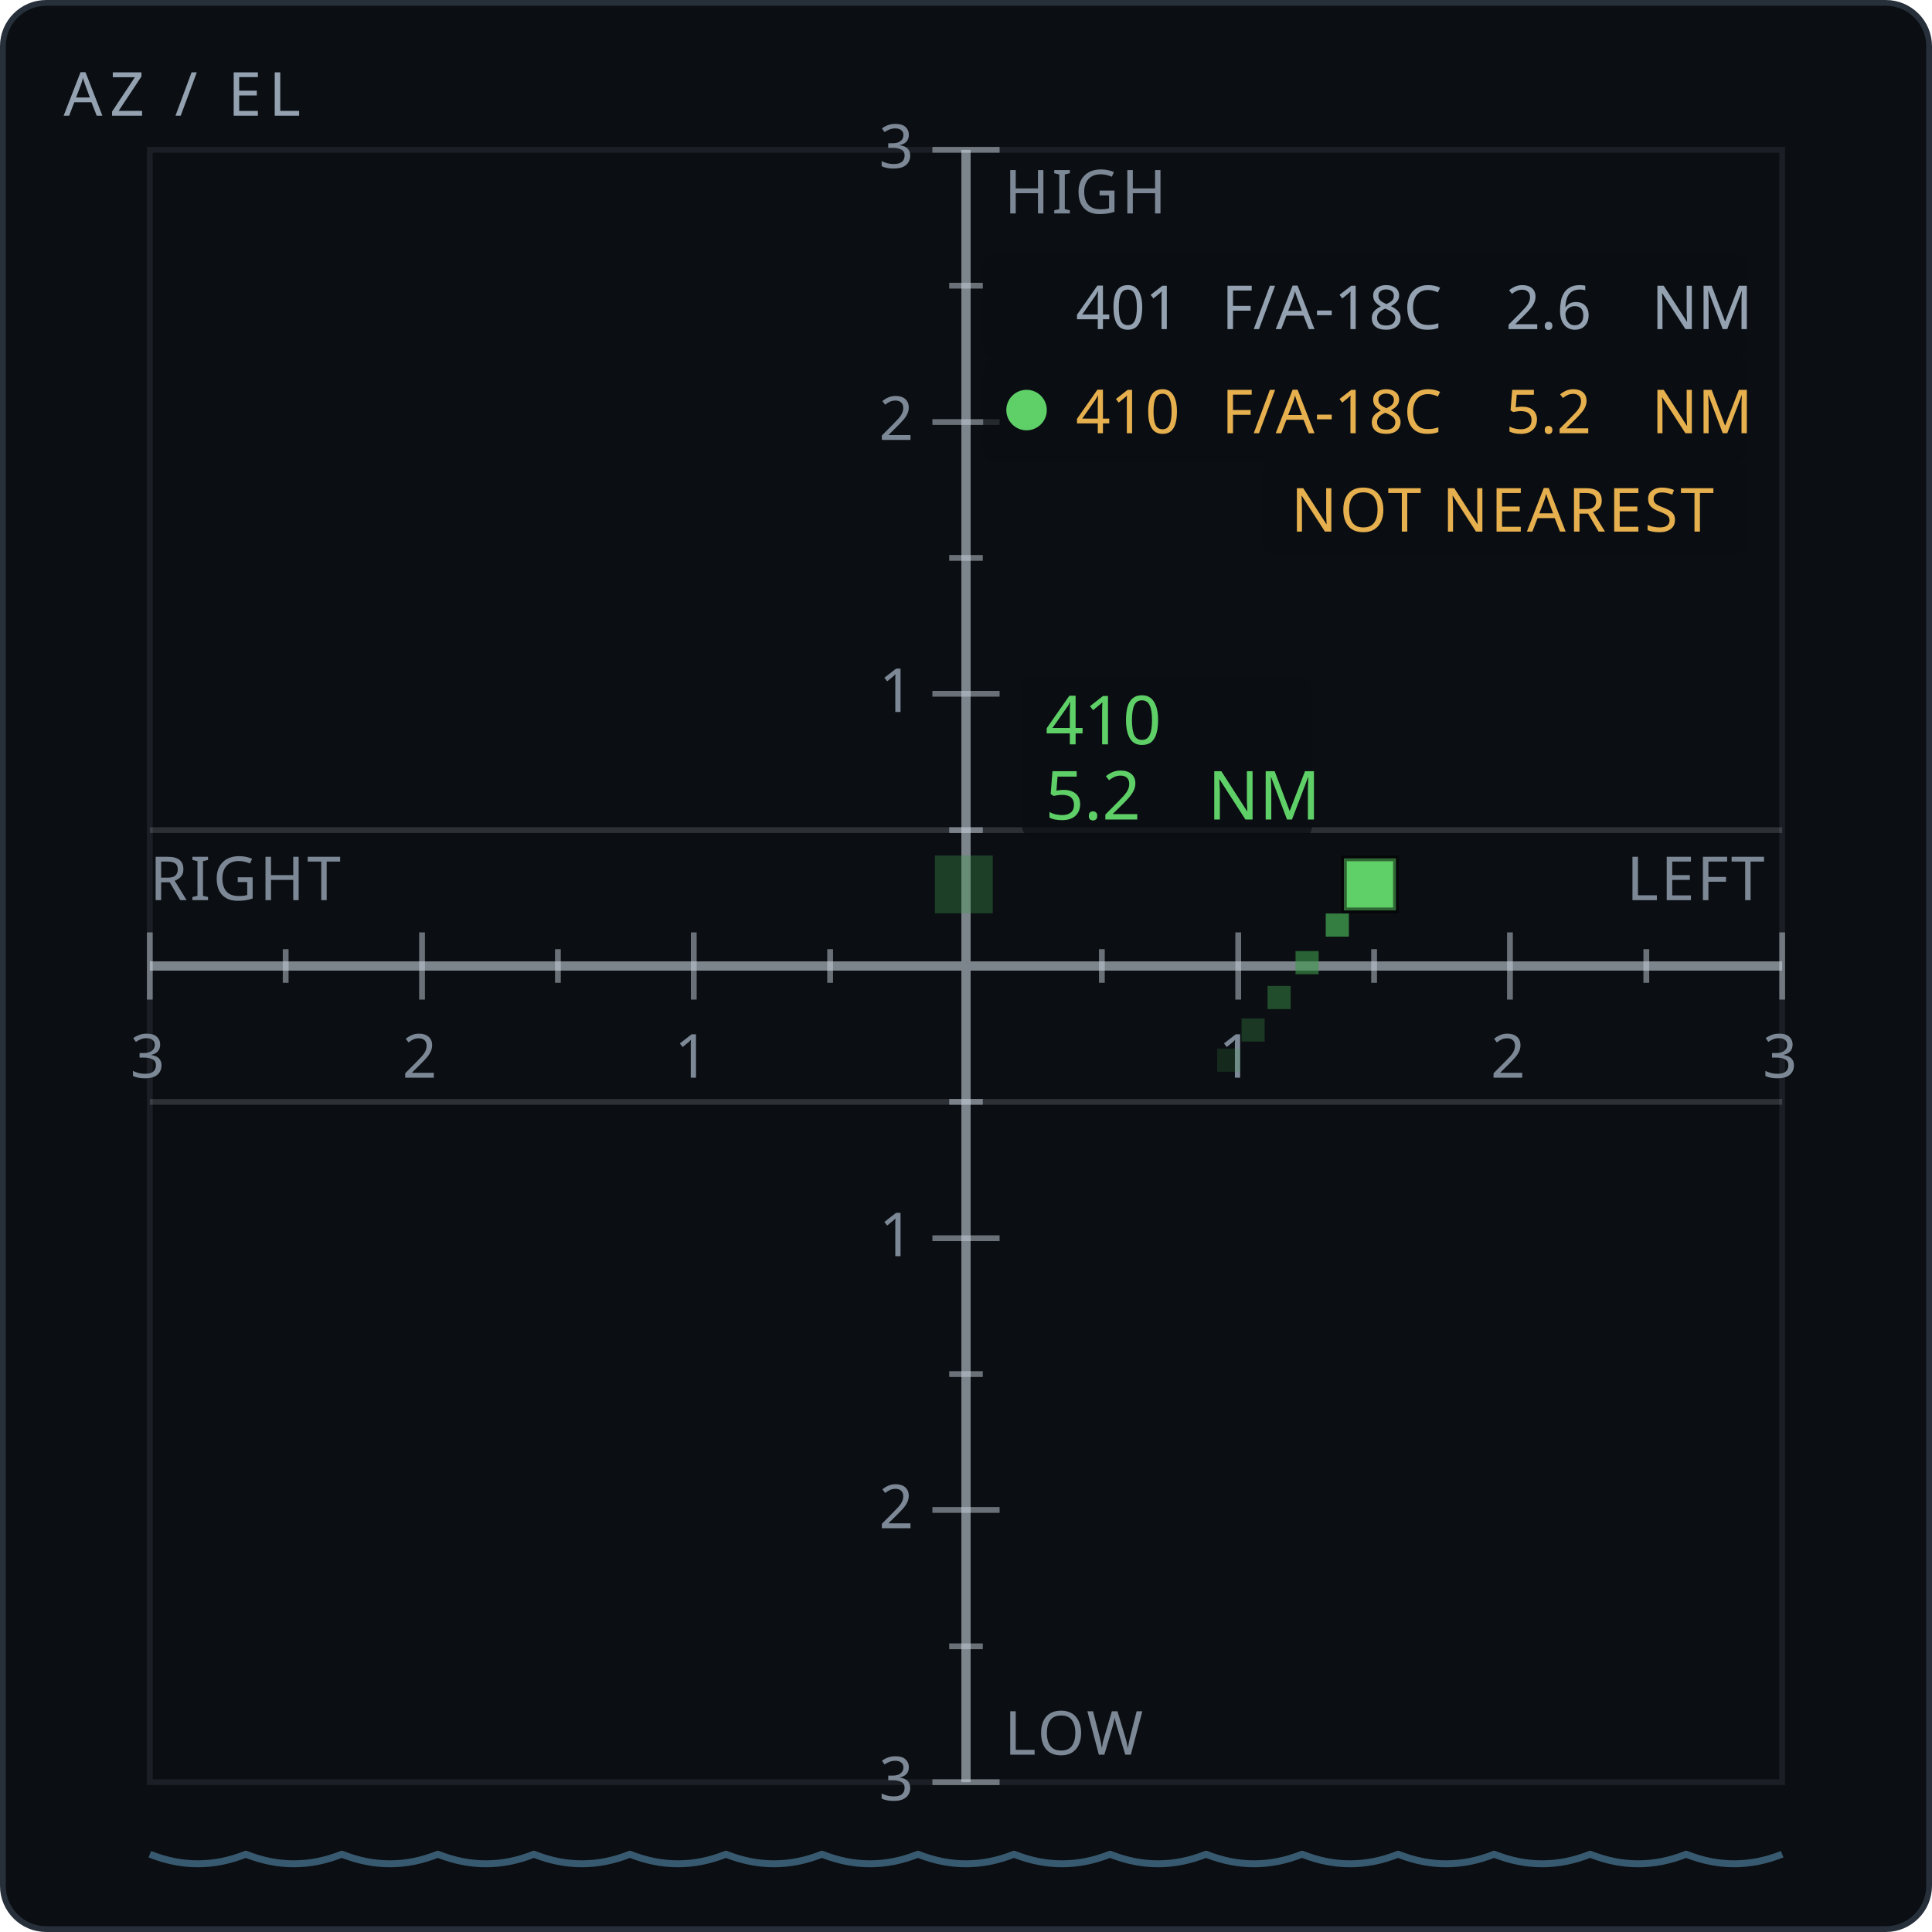
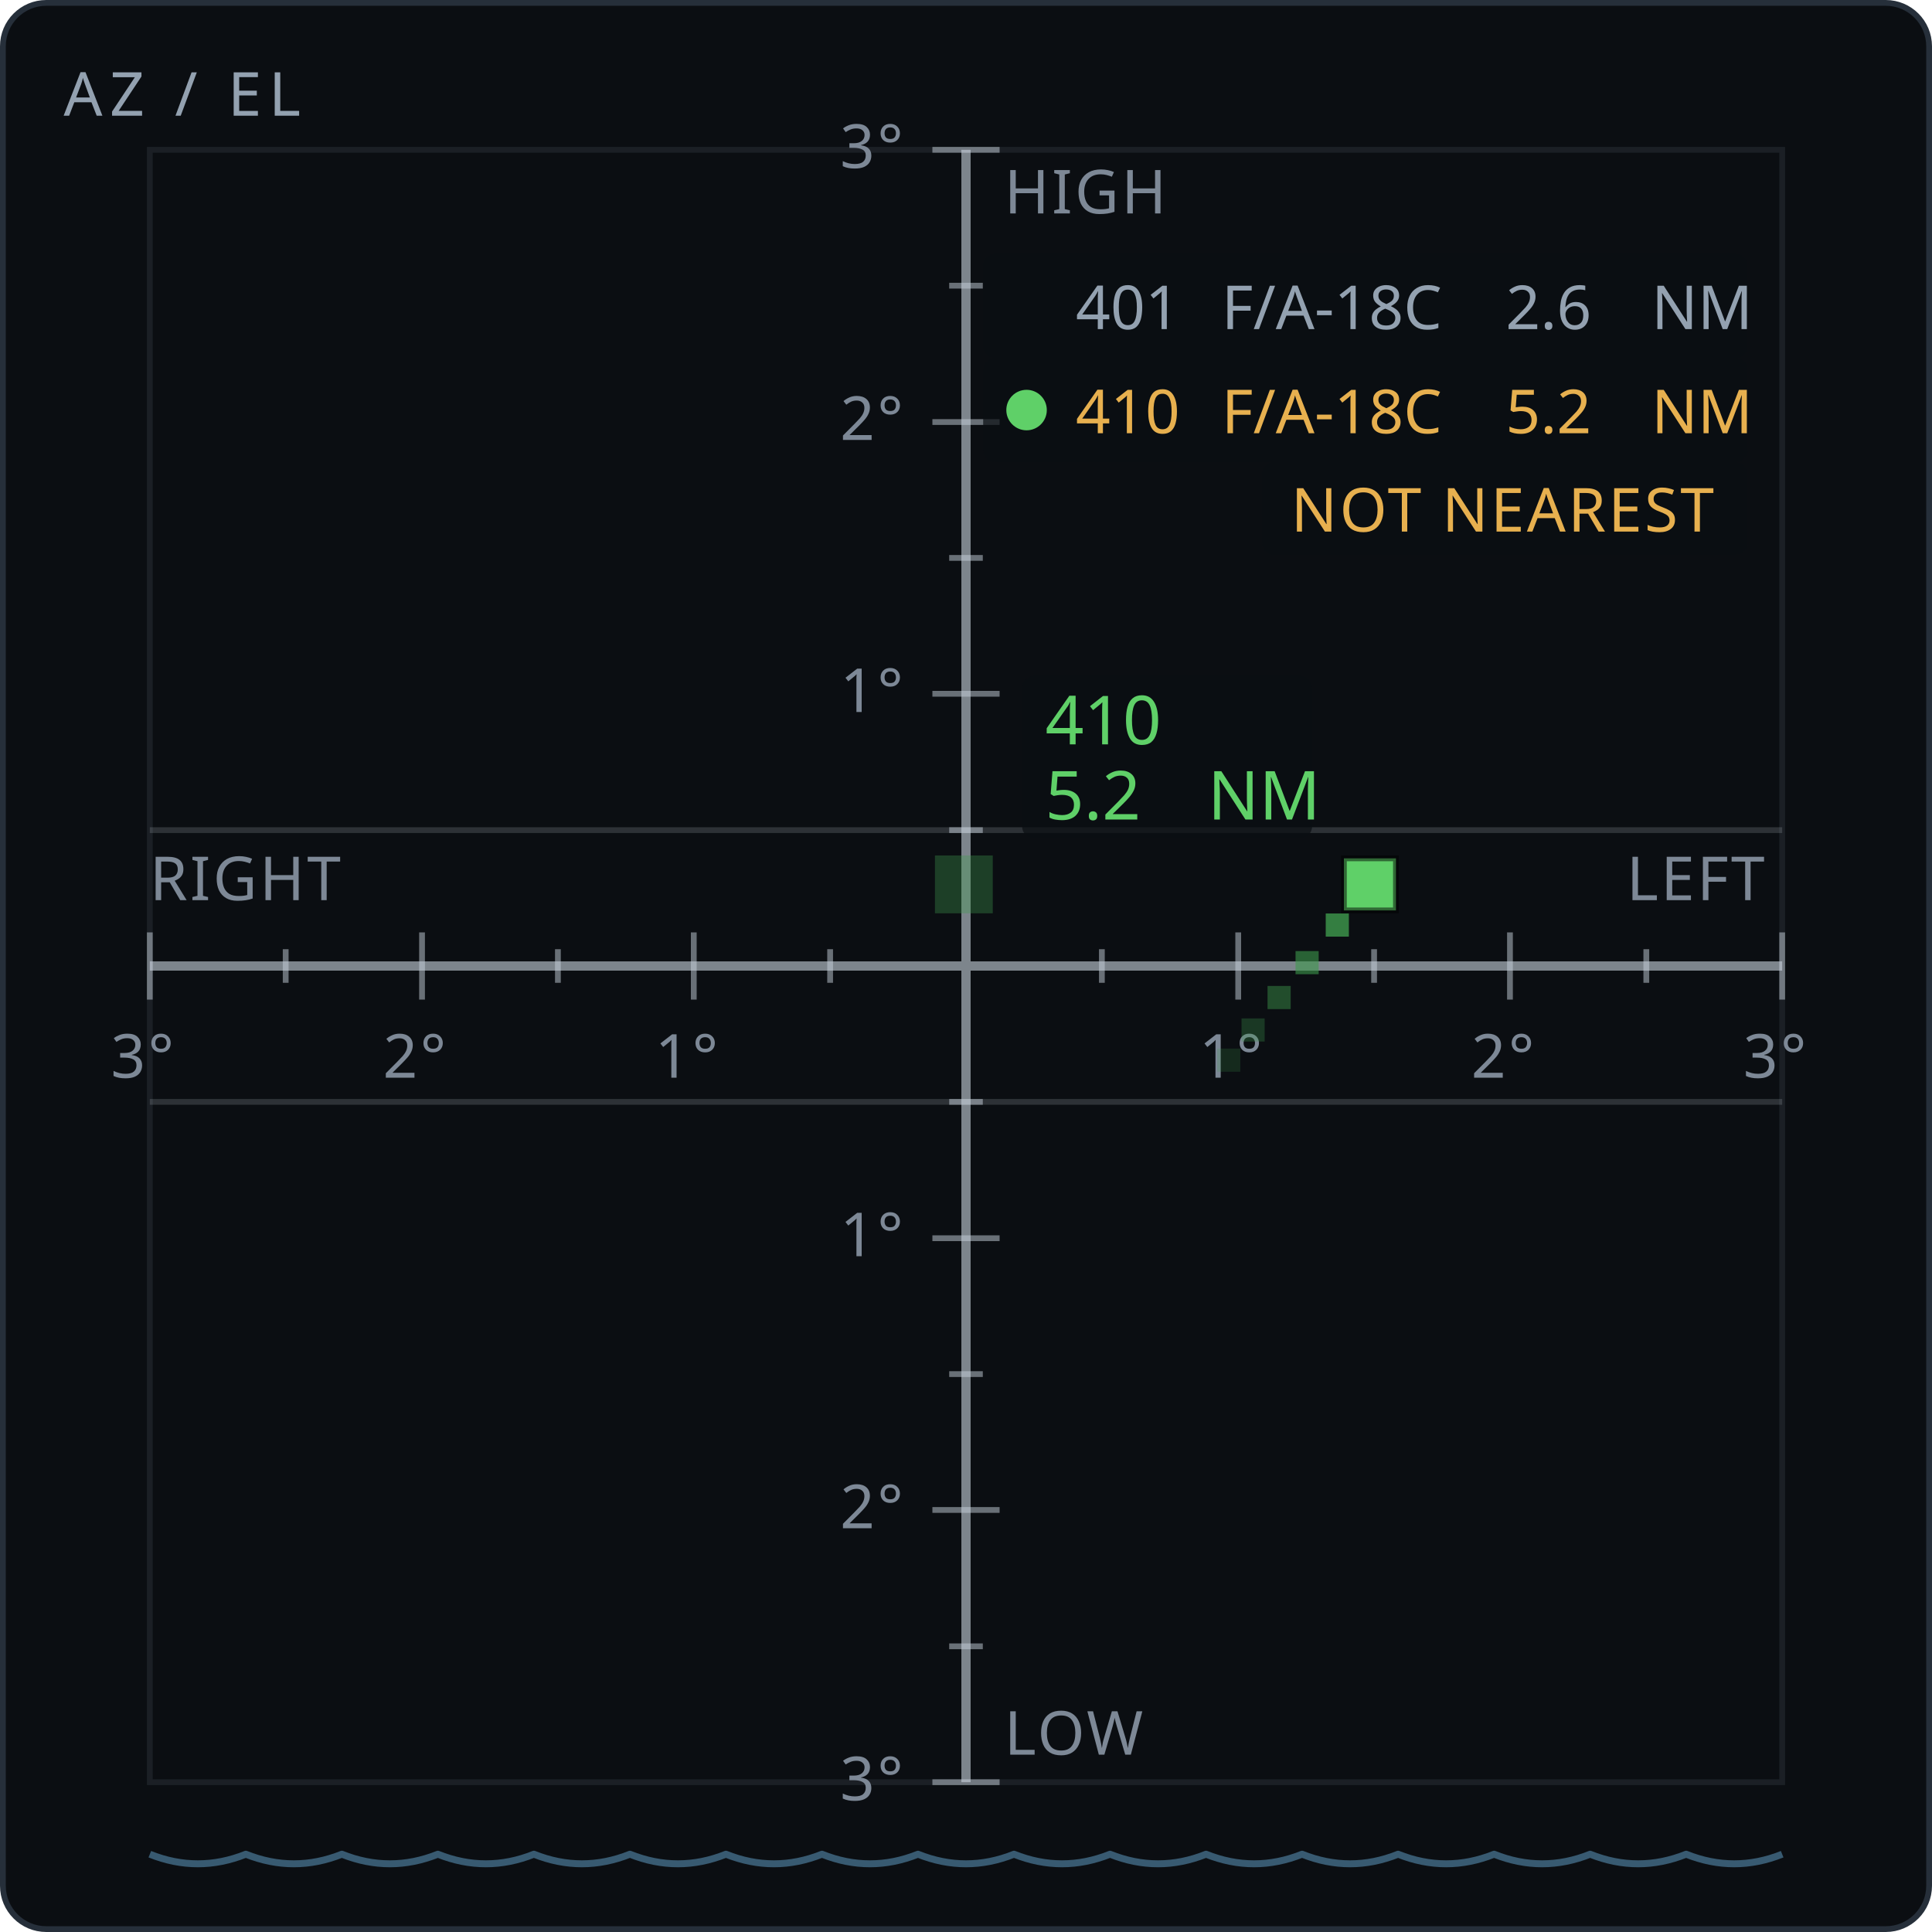
<svg xmlns="http://www.w3.org/2000/svg" width="334" height="334" viewBox="0 0 334 334" fill="none">
  <g id="Scope/AZ EL display / contact=not-nearest">
    <rect id="box" x="0.5" y="0.5" width="333" height="333" rx="7.5" fill="#0B0E12" stroke="#262F3A" stroke-width="1" />
    <g id="span.lbl" transform="translate(11 9)">
      <text id="AZ / EL" fill="#93A1B0" xml:space="preserve" style="white-space: pre" font-family="IBM Plex Mono" font-size="10.5" font-weight="400" letter-spacing="0.12em">
        <tspan x="0" y="11.01">AZ / EL</tspan>
      </text>
    </g>
    <g id="svg" transform="translate(1 1) scale(0.83)">
      <rect x="30" y="30" width="340" height="340" stroke="rgb(147, 161, 176)" fill="none" fill-opacity="1" fill-rule="nonzero" stroke-opacity="0.12" stroke-linecap="butt" stroke-linejoin="miter" stroke-miterlimit="4" opacity="1" stroke-width="1.205" />
      <path d="M370 171.7H30M370 228.3H30" stroke="rgb(201, 211, 221)" fill="none" fill-opacity="1" fill-rule="nonzero" stroke-opacity="0.18" stroke-linecap="butt" stroke-linejoin="miter" stroke-miterlimit="4" opacity="1" stroke-width="1.205" />
      <path d="M370 200H30M200 30V370" stroke="rgb(201, 211, 221)" stroke-opacity="0.6" stroke-width="1.928" fill="none" fill-opacity="1" fill-rule="nonzero" stroke-linecap="butt" stroke-linejoin="miter" stroke-miterlimit="4" opacity="1" />
      <path d="M370.0 193.0v14.0M341.7 196.5v7.0M313.3 193.0v14.0M285.0 196.5v7.0M256.7 193.0v14.0M228.3 196.5v7.0M171.7 196.5v7.0M143.3 193.0v14.0M115.0 196.5v7.0M86.7 193.0v14.0M58.3 196.5v7.0M30.0 193.0v14.0M193.0 370.0h14.0M196.5 341.7h7.0M193.0 313.3h14.0M196.5 285.0h7.0M193.0 256.7h14.0M196.5 228.3h7.0M196.5 171.7h7.0M193.0 143.3h14.0M196.5 115.0h7.0M193.0 86.7h14.0M196.5 58.3h7.0M193.0 30.0h14.0" stroke="rgb(201, 211, 221)" stroke-opacity="0.5" fill="none" fill-opacity="1" fill-rule="nonzero" stroke-linecap="butt" stroke-linejoin="miter" stroke-miterlimit="4" opacity="1" stroke-width="1.205" />
      <line x1="284.1" y1="183.0" x2="286.5" y2="182.1" stroke="rgb(95, 208, 104)" stroke-width="2.169" stroke-linecap="round" fill="rgb(0, 0, 0)" fill-opacity="1" fill-rule="nonzero" stroke-opacity="1" stroke-linejoin="miter" stroke-miterlimit="4" opacity="1" />
      <path d="M30 385q10.00 4 20.00 0q10.00 4 20.00 0q10.00 4 20.00 0q10.00 4 20.00 0q10.00 4 20.00 0q10.00 4 20.00 0q10.00 4 20.00 0q10.00 4 20.00 0q10.00 4 20.00 0q10.00 4 20.00 0q10.00 4 20.00 0q10.00 4 20.00 0q10.00 4 20.00 0q10.00 4 20.00 0q10.00 4 20.00 0q10.00 4 20.00 0q10.00 4 20.00 0" stroke="rgb(111, 182, 230)" stroke-width="1.446" fill="none" stroke-linejoin="round" fill-opacity="1" fill-rule="nonzero" stroke-opacity="0.45" stroke-linecap="butt" stroke-miterlimit="4" opacity="1" />
    </g>
    <g id="div" transform="translate(1 1)">
-       <g id="span.mono" transform="translate(303.73 174.3)">
-         <text id="3" fill="#7D8896" xml:space="preserve" style="white-space: pre" font-family="IBM Plex Mono" font-size="10.5" font-weight="400" letter-spacing="0.04em">
-           <tspan x="0" y="11.01">3</tspan>
+       <g id="span.mono" transform="translate(300.37 174.3)">
+         <text id="3°" fill="#7D8896" xml:space="preserve" style="white-space: pre" font-family="IBM Plex Mono" font-size="10.5" font-weight="400" letter-spacing="0.04em">
+           <tspan x="0" y="11.01">3°</tspan>
        </text>
      </g>
-       <g id="span.mono" transform="translate(256.7 174.3)">
-         <text id="2" fill="#7D8896" xml:space="preserve" style="white-space: pre" font-family="IBM Plex Mono" font-size="10.5" font-weight="400" letter-spacing="0.04em">
-           <tspan x="0" y="11.01">2</tspan>
+       <g id="span.mono" transform="translate(253.34 174.3)">
+         <text id="2°" fill="#7D8896" xml:space="preserve" style="white-space: pre" font-family="IBM Plex Mono" font-size="10.5" font-weight="400" letter-spacing="0.04em">
+           <tspan x="0" y="11.01">2°</tspan>
        </text>
      </g>
-       <g id="span.mono" transform="translate(209.66 174.3)">
-         <text id="1" fill="#7D8896" xml:space="preserve" style="white-space: pre" font-family="IBM Plex Mono" font-size="10.5" font-weight="400" letter-spacing="0.04em">
-           <tspan x="0" y="11.01">1</tspan>
+       <g id="span.mono" transform="translate(206.3 174.3)">
+         <text id="1°" fill="#7D8896" xml:space="preserve" style="white-space: pre" font-family="IBM Plex Mono" font-size="10.5" font-weight="400" letter-spacing="0.04em">
+           <tspan x="0" y="11.01">1°</tspan>
        </text>
      </g>
-       <g id="span.mono" transform="translate(115.59 174.3)">
-         <text id="1" fill="#7D8896" xml:space="preserve" style="white-space: pre" font-family="IBM Plex Mono" font-size="10.5" font-weight="400" letter-spacing="0.04em">
-           <tspan x="0" y="11.01">1</tspan>
+       <g id="span.mono" transform="translate(112.23 174.3)">
+         <text id="1°" fill="#7D8896" xml:space="preserve" style="white-space: pre" font-family="IBM Plex Mono" font-size="10.5" font-weight="400" letter-spacing="0.04em">
+           <tspan x="0" y="11.01">1°</tspan>
        </text>
      </g>
-       <g id="span.mono" transform="translate(68.55 174.3)">
-         <text id="2" fill="#7D8896" xml:space="preserve" style="white-space: pre" font-family="IBM Plex Mono" font-size="10.5" font-weight="400" letter-spacing="0.04em">
-           <tspan x="0" y="11.01">2</tspan>
+       <g id="span.mono" transform="translate(65.2 174.3)">
+         <text id="2°" fill="#7D8896" xml:space="preserve" style="white-space: pre" font-family="IBM Plex Mono" font-size="10.5" font-weight="400" letter-spacing="0.04em">
+           <tspan x="0" y="11.01">2°</tspan>
        </text>
      </g>
-       <g id="span.mono" transform="translate(21.52 174.3)">
-         <text id="3" fill="#7D8896" xml:space="preserve" style="white-space: pre" font-family="IBM Plex Mono" font-size="10.5" font-weight="400" letter-spacing="0.04em">
-           <tspan x="0" y="11.01">3</tspan>
+       <g id="span.mono" transform="translate(18.16 174.3)">
+         <text id="3°" fill="#7D8896" xml:space="preserve" style="white-space: pre" font-family="IBM Plex Mono" font-size="10.5" font-weight="400" letter-spacing="0.04em">
+           <tspan x="0" y="11.01">3°</tspan>
        </text>
      </g>
-       <g id="span.mono" transform="translate(150.95 299.22)">
-         <text id="3" fill="#7D8896" xml:space="preserve" style="white-space: pre" font-family="IBM Plex Mono" font-size="10.5" font-weight="400" letter-spacing="0.04em">
-           <tspan x="0" y="11.01">3</tspan>
+       <g id="span.mono" transform="translate(144.23 299.22)">
+         <text id="3°" fill="#7D8896" xml:space="preserve" style="white-space: pre" font-family="IBM Plex Mono" font-size="10.5" font-weight="400" letter-spacing="0.04em">
+           <tspan x="0" y="11.01">3°</tspan>
        </text>
      </g>
-       <g id="span.mono" transform="translate(150.95 252.19)">
-         <text id="2" fill="#7D8896" xml:space="preserve" style="white-space: pre" font-family="IBM Plex Mono" font-size="10.5" font-weight="400" letter-spacing="0.04em">
-           <tspan x="0" y="11.01">2</tspan>
+       <g id="span.mono" transform="translate(144.23 252.19)">
+         <text id="2°" fill="#7D8896" xml:space="preserve" style="white-space: pre" font-family="IBM Plex Mono" font-size="10.5" font-weight="400" letter-spacing="0.04em">
+           <tspan x="0" y="11.01">2°</tspan>
        </text>
      </g>
-       <g id="span.mono" transform="translate(150.95 205.16)">
-         <text id="1" fill="#7D8896" xml:space="preserve" style="white-space: pre" font-family="IBM Plex Mono" font-size="10.5" font-weight="400" letter-spacing="0.04em">
-           <tspan x="0" y="11.01">1</tspan>
+       <g id="span.mono" transform="translate(144.23 205.16)">
+         <text id="1°" fill="#7D8896" xml:space="preserve" style="white-space: pre" font-family="IBM Plex Mono" font-size="10.5" font-weight="400" letter-spacing="0.04em">
+           <tspan x="0" y="11.01">1°</tspan>
        </text>
      </g>
-       <g id="span.mono" transform="translate(150.95 111.08)">
-         <text id="1" fill="#7D8896" xml:space="preserve" style="white-space: pre" font-family="IBM Plex Mono" font-size="10.5" font-weight="400" letter-spacing="0.04em">
-           <tspan x="0" y="11.01">1</tspan>
+       <g id="span.mono" transform="translate(144.23 111.08)">
+         <text id="1°" fill="#7D8896" xml:space="preserve" style="white-space: pre" font-family="IBM Plex Mono" font-size="10.5" font-weight="400" letter-spacing="0.04em">
+           <tspan x="0" y="11.01">1°</tspan>
        </text>
      </g>
-       <g id="span.mono" transform="translate(150.95 64.05)">
-         <text id="2" fill="#7D8896" xml:space="preserve" style="white-space: pre" font-family="IBM Plex Mono" font-size="10.5" font-weight="400" letter-spacing="0.04em">
-           <tspan x="0" y="11.01">2</tspan>
+       <g id="span.mono" transform="translate(144.23 64.05)">
+         <text id="2°" fill="#7D8896" xml:space="preserve" style="white-space: pre" font-family="IBM Plex Mono" font-size="10.5" font-weight="400" letter-spacing="0.04em">
+           <tspan x="0" y="11.01">2°</tspan>
        </text>
      </g>
-       <g id="span.mono" transform="translate(150.95 17.02)">
-         <text id="3" fill="#7D8896" xml:space="preserve" style="white-space: pre" font-family="IBM Plex Mono" font-size="10.5" font-weight="400" letter-spacing="0.04em">
-           <tspan x="0" y="11.01">3</tspan>
+       <g id="span.mono" transform="translate(144.23 17.02)">
+         <text id="3°" fill="#7D8896" xml:space="preserve" style="white-space: pre" font-family="IBM Plex Mono" font-size="10.5" font-weight="400" letter-spacing="0.04em">
+           <tspan x="0" y="11.01">3°</tspan>
        </text>
      </g>
      <g id="span.mono" transform="translate(24.89 143.61)">
        <text id="RIGHT" fill="#7D8896" xml:space="preserve" style="white-space: pre" font-family="IBM Plex Mono" font-size="10.5" font-weight="400" letter-spacing="0.04em">
          <tspan x="0" y="11.01">RIGHT</tspan>
        </text>
      </g>
      <g id="span.mono" transform="translate(280.2 143.61)">
        <text id="LEFT" fill="#7D8896" xml:space="preserve" style="white-space: pre" font-family="IBM Plex Mono" font-size="10.5" font-weight="400" letter-spacing="0.04em">
          <tspan x="0" y="11.01">LEFT</tspan>
        </text>
      </g>
      <g id="span.mono" transform="translate(172.63 24.89)">
        <text id="HIGH" fill="#7D8896" xml:space="preserve" style="white-space: pre" font-family="IBM Plex Mono" font-size="10.5" font-weight="400" letter-spacing="0.04em">
          <tspan x="0" y="11.01">HIGH</tspan>
        </text>
      </g>
      <g id="span.mono" transform="translate(172.63 291.34)">
        <text id="LOW" fill="#7D8896" xml:space="preserve" style="white-space: pre" font-family="IBM Plex Mono" font-size="10.5" font-weight="400" letter-spacing="0.04em">
          <tspan x="0" y="11.01">LOW</tspan>
        </text>
      </g>
      <g id="span" transform="translate(160.63 146.89)" opacity="0.35">
        <rect id="fill" width="10" height="10" fill="#3E9A4C" />
      </g>
      <g id="span" transform="translate(228.19 156.92)" opacity="0.8">
        <rect id="fill" width="4" height="4" fill="#3E9A4C" />
      </g>
      <g id="span" transform="translate(222.97 163.42)" opacity="0.6">
        <rect id="fill" width="4" height="4" fill="#3E9A4C" />
      </g>
      <g id="span" transform="translate(218.13 169.45)" opacity="0.45">
        <rect id="fill" width="4" height="4" fill="#3E9A4C" />
      </g>
      <g id="span" transform="translate(213.63 175.06)" opacity="0.3">
        <rect id="fill" width="4" height="4" fill="#3E9A4C" />
      </g>
      <g id="span" transform="translate(209.42 180.28)" opacity="0.2">
        <rect id="fill" width="4" height="4" fill="#3E9A4C" />
      </g>
      <g id="span" transform="translate(230.83 146.89)">
        <rect id="box" x="0.5" y="0.5" width="9" height="9" fill="#5FD068" stroke="#000000" stroke-opacity="0.5" stroke-width="1" />
      </g>
      <g id="span.mono" transform="translate(175.7 115.89)">
        <rect id="fill" width="50.13" height="28" rx="2" fill="#0B0E12" fill-opacity="0.72" />
        <text id="410" fill="#5FD068" xml:space="preserve" style="white-space: pre" font-family="IBM Plex Mono" font-size="11.7" font-weight="400" letter-spacing="0em">
          <tspan x="4" y="11.79">410</tspan>
        </text>
        <g id="div" transform="translate(4 14)">
          <text id="5.2" fill="#5FD068" xml:space="preserve" style="white-space: pre" font-family="IBM Plex Mono" font-size="11.7" font-weight="400" letter-spacing="0em">
            <tspan x="0" y="10.79">5.2</tspan>
          </text>
          <text id="NM" fill="#5FD068" xml:space="preserve" style="white-space: pre" font-family="IBM Plex Mono" font-size="11.7" font-weight="400" letter-spacing="0em">
            <tspan x="28.08" y="10.79">NM</tspan>
          </text>
        </g>
      </g>
      <g id="401" transform="translate(153.63 139.89)" />
      <g id="410" transform="translate(223.83 139.89)" />
    </g>
    <g id="AZ/EL tracks" transform="translate(169.97 43.89)">
      <g id="button">
        <rect id="fill" width="132.14" height="18" rx="2" fill="#0B0E12" fill-opacity="0.72" />
        <g id="span" transform="translate(4 5.5)" />
        <g id="span" transform="translate(16 0)">
          <text id="401" fill="#93A1B0" xml:space="preserve" style="white-space: pre" font-family="IBM Plex Mono" font-size="10.5" font-weight="400" letter-spacing="0em">
            <tspan x="0" y="13.01">401</tspan>
          </text>
          <text id="F/A-18C" fill="#93A1B0" xml:space="preserve" style="white-space: pre" font-family="IBM Plex Mono" font-size="10.5" font-weight="400" letter-spacing="0em">
            <tspan x="25.22" y="13.01">F/A-18C</tspan>
          </text>
        </g>
        <g id="span" transform="translate(90.33 0)">
          <text id="2.6" fill="#93A1B0" xml:space="preserve" style="white-space: pre" font-family="IBM Plex Mono" font-size="10.5" font-weight="400" letter-spacing="0em">
            <tspan x="0" y="13.01">2.6</tspan>
          </text>
          <text id="NM" fill="#93A1B0" xml:space="preserve" style="white-space: pre" font-family="IBM Plex Mono" font-size="10.5" font-weight="400" letter-spacing="0em">
            <tspan x="25.21" y="13.01">NM</tspan>
          </text>
        </g>
      </g>
      <g id="button" transform="translate(0 18)">
        <rect id="fill" width="132.14" height="18" rx="2" fill="#0B0E12" fill-opacity="0.72" />
        <g id="span" transform="translate(4 5.5)">
          <rect id="fill" width="7" height="7" rx="3.5" fill="#5FD068" />
        </g>
        <g id="span" transform="translate(16 0)">
          <text id="410" fill="#E7B04F" xml:space="preserve" style="white-space: pre" font-family="IBM Plex Mono" font-size="10.5" font-weight="400" letter-spacing="0em">
            <tspan x="0" y="13.01">410</tspan>
          </text>
          <text id="F/A-18C" fill="#E7B04F" xml:space="preserve" style="white-space: pre" font-family="IBM Plex Mono" font-size="10.5" font-weight="400" letter-spacing="0em">
            <tspan x="25.22" y="13.01">F/A-18C</tspan>
          </text>
        </g>
        <g id="span" transform="translate(90.33 0)">
          <text id="5.2" fill="#E7B04F" xml:space="preserve" style="white-space: pre" font-family="IBM Plex Mono" font-size="10.5" font-weight="400" letter-spacing="0em">
            <tspan x="0" y="13.01">5.2</tspan>
          </text>
          <text id="NM" fill="#E7B04F" xml:space="preserve" style="white-space: pre" font-family="IBM Plex Mono" font-size="10.5" font-weight="400" letter-spacing="0em">
            <tspan x="25.21" y="13.01">NM</tspan>
          </text>
        </g>
      </g>
      <g id="div" transform="translate(0 36)">
        <g id="span" transform="translate(48.22 0)">
          <rect id="fill" width="83.92" height="16" rx="2" fill="#0B0E12" fill-opacity="0.72" />
          <text id="NOT NEAREST" fill="#E7B04F" xml:space="preserve" style="white-space: pre" font-family="IBM Plex Mono" font-size="10.5" font-weight="400" letter-spacing="0.04em">
            <tspan x="5" y="12.01">NOT NEAREST</tspan>
          </text>
        </g>
      </g>
    </g>
  </g>
</svg>
